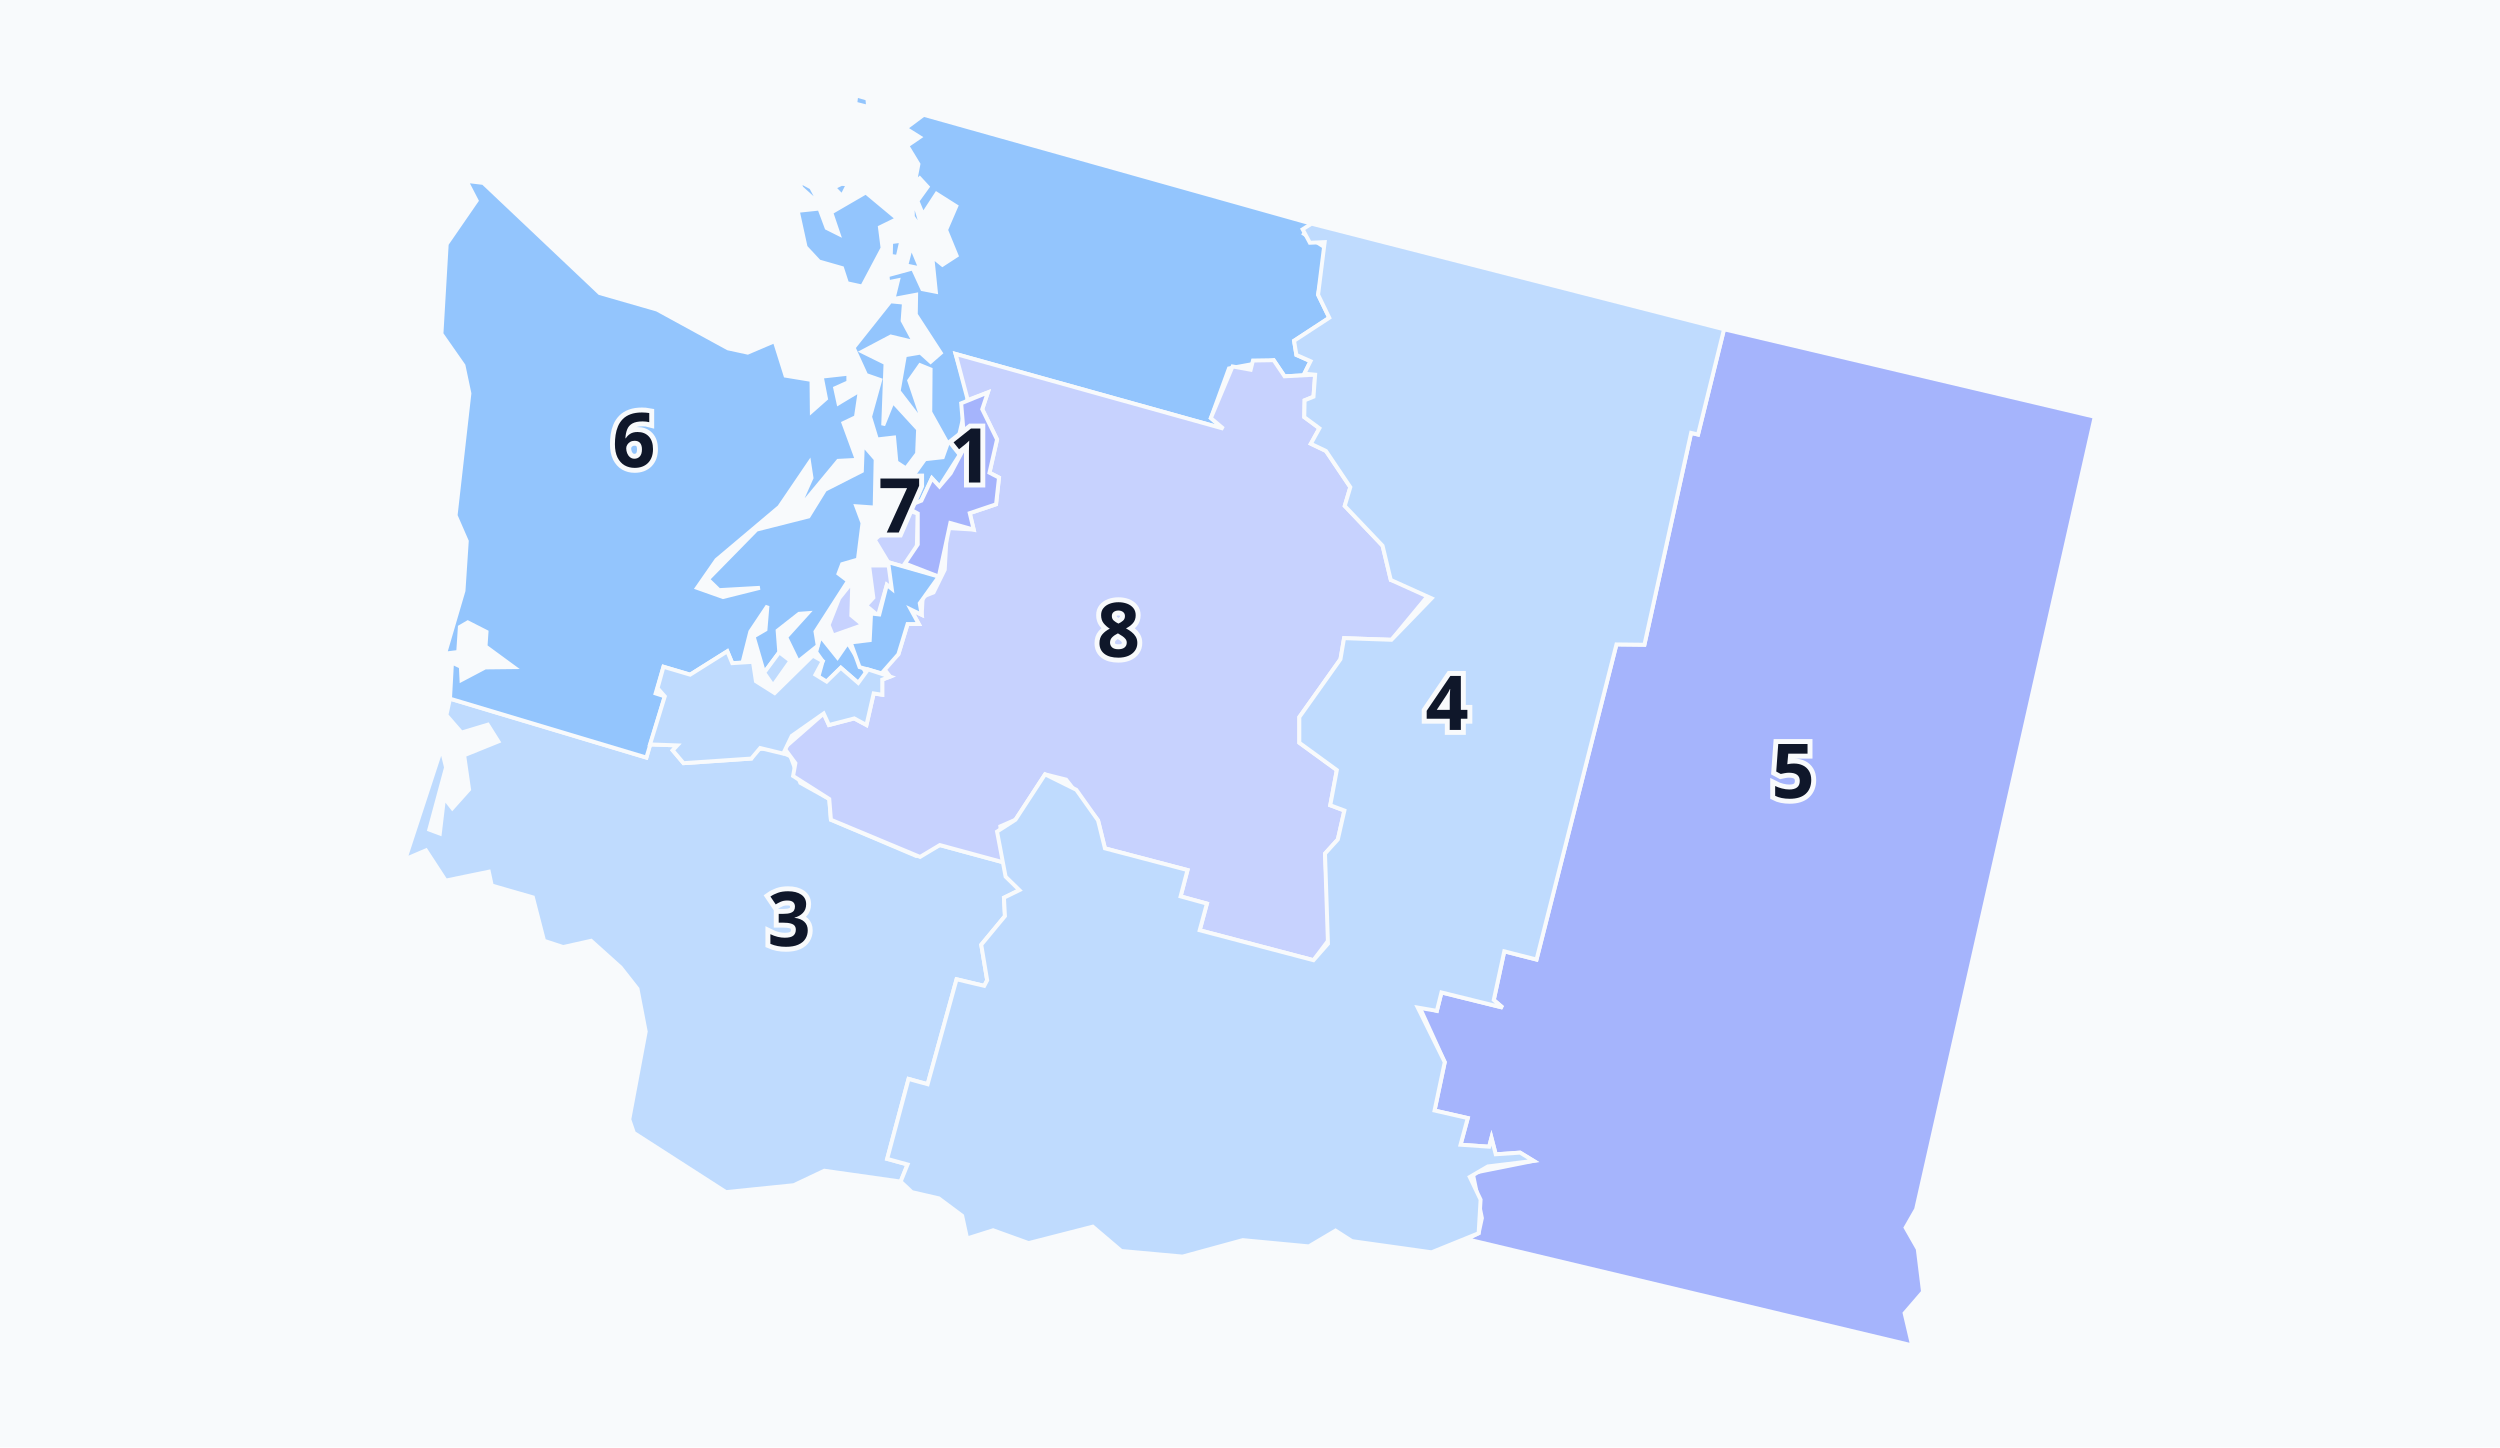
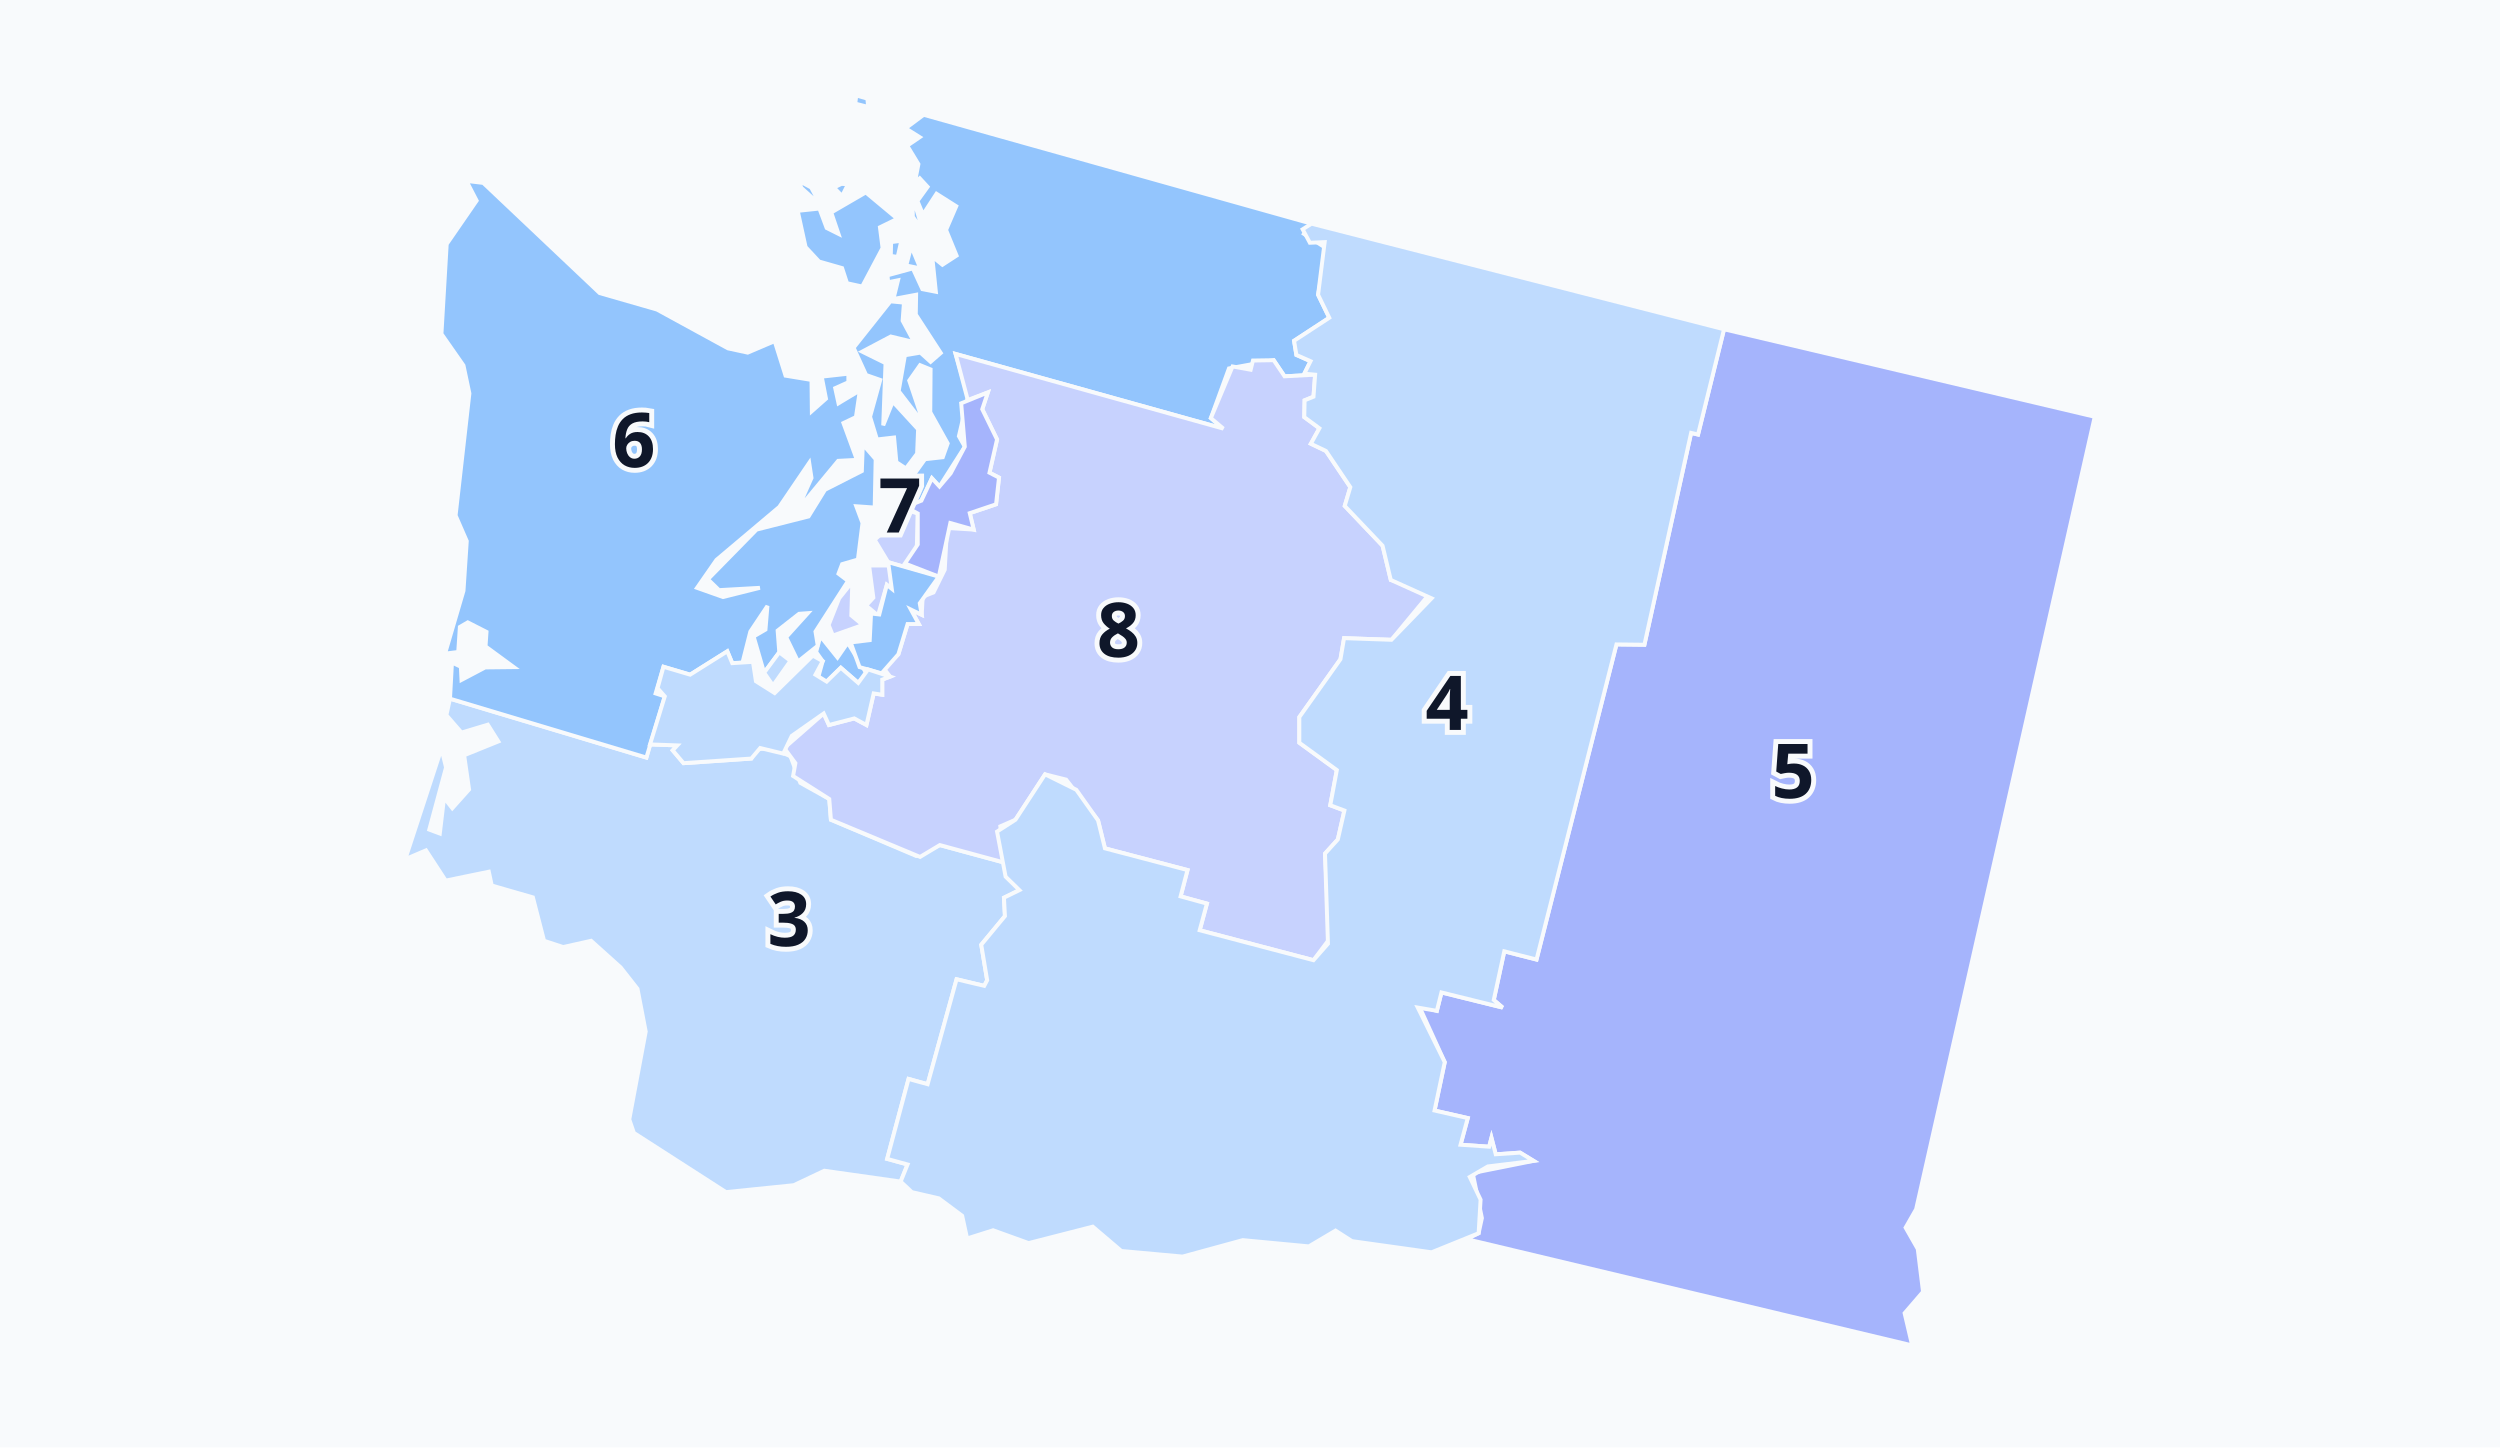
<svg xmlns="http://www.w3.org/2000/svg" viewBox="0 0 760 440">
  <rect width="760" height="440" fill="#f8fafc" />
  <path d="M281.6,133.6 282.1,132.8 282.9,134.5 281.6,133.6ZM275.5,80.7 277.0,74.9 279.8,81.6 275.5,80.7ZM275.5,72.3 276.2,70.5 276.7,72.7 275.5,72.3ZM277.5,65.9 277.4,59.6 280.6,70.3 277.5,65.9ZM270.9,73.6 274.0,73.2 272.9,78.1 270.8,77.8 270.9,73.6ZM259.5,105.7 270.7,91.6 274.8,92.0 274.4,97.5 277.9,104.0 270.8,102.3 262.1,106.9 269.2,110.4 268.5,129.3 271.4,122.1 279.1,130.5 278.8,137.9 275.4,142.4 272.5,140.5 271.8,133.0 266.6,133.6 264.5,126.7 267.6,115.5 263.3,114.0 259.5,105.7ZM275.3,39.0 280.8,34.9 398.7,68.0 396.4,71.1 403.2,75.5 400.7,89.6 404.1,96.6 393.4,103.6 394.1,107.9 398.4,109.8 396.3,114.1 390.5,114.4 387.2,109.5 373.6,112.0 368.1,127.1 371.9,130.3 290.5,107.6 294.3,120.6 291.5,132.6 293.3,135.8 285.6,147.9 283.3,145.4 280.1,152.2 275.4,155.0 271.1,153.7 281.2,139.6 286.6,139.0 288.1,134.8 282.8,125.3 282.9,112.3 279.7,111.0 276.4,115.7 280.8,128.8 273.2,118.9 275.1,108.0 279.8,107.2 282.9,110.0 286.0,107.3 278.4,95.6 278.5,89.6 271.6,90.9 273.0,85.2 270.0,85.8 269.8,83.7 277.5,81.6 280.4,87.9 284.5,88.7 283.4,78.0 286.5,80.5 290.8,77.7 287.6,69.9 290.7,62.7 284.7,58.9 280.6,65.2 278.9,61.1 282.0,56.8 279.6,54.2 278.1,55.6 279.2,49.9 275.8,44.3 279.6,41.7 275.3,39.0ZM264.2,54.6 267.1,54.6 266.6,55.7 264.2,54.6ZM253.5,57.0 255.8,55.9 257.8,56.0 256.0,59.6 253.5,57.0ZM260.3,29.0 263.7,30.0 263.9,32.5 260.0,31.5 260.3,29.0ZM242.5,64.1 249.1,63.4 251.3,69.3 254.9,71.1 252.7,64.6 263.2,58.5 272.8,66.5 267.5,69.1 268.3,75.4 262.1,87.1 257.5,86.1 256.0,81.5 249.0,79.5 244.9,75.1 242.5,64.1ZM242.9,55.0 246.6,57.0 249.5,62.4 243.6,57.1 242.9,55.0Z" fill="#93c5fd" fill-rule="evenodd" stroke="#f8fafc" stroke-width="1.2" />
  <path d="M136.8,212.4 196.5,230.3 197.6,226.3 205.9,226.6 204.5,228.1 207.8,232.0 228.4,230.6 229.7,227.8 234.6,227.4 240.3,229.9 243.3,238.0 252.1,242.9 252.6,249.2 278.5,260.2 285.7,256.9 305.2,262.2 309.9,270.6 305.2,272.9 305.5,278.5 298.3,287.2 300.1,298.0 299.2,299.7 290.8,297.7 282.0,329.6 276.2,328.0 269.7,352.3 275.9,354.0 273.8,359.2 250.6,355.9 241.3,360.3 220.7,362.4 192.7,344.4 191.3,340.3 196.3,313.6 193.8,300.6 188.7,294.1 179.7,286.0 171.2,287.9 165.4,286.0 162.0,272.8 149.5,269.2 148.6,265.0 135.5,267.7 129.5,258.5 123.2,261.2 134.2,227.6 135.6,233.3 130.5,252.2 133.7,253.4 135.0,242.5 137.5,245.7 142.6,240.0 141.1,229.6 151.5,225.4 148.3,220.3 140.3,222.7 135.7,217.4 136.8,212.4Z" fill="#bfdbfe" fill-rule="evenodd" stroke="#f8fafc" stroke-width="1.2" />
  <path d="M238.4,227.4 250.4,216.9 252.0,220.4 259.7,218.4 263.4,220.4 265.6,210.8 268.2,211.2 268.2,206.6 270.6,205.7 268.5,203.0 273.1,198.9 275.9,189.7 279.3,189.7 276.9,185.3 280.2,186.9 280.5,181.4 283.8,180.1 287.2,173.2 287.9,160.5 296.0,161.0 294.8,156.0 302.8,153.3 303.7,145.2 300.8,143.7 303.1,133.6 298.6,124.4 300.3,119.3 294.2,121.6 290.5,107.6 371.9,130.3 368.1,127.1 374.7,111.4 380.2,112.4 380.9,109.6 387.2,109.5 390.5,114.4 399.8,113.9 399.3,120.6 396.6,121.7 396.5,126.8 401.1,130.2 398.5,134.9 403.1,137.1 410.5,148.1 408.8,153.8 420.3,165.9 422.8,176.3 435.0,180.0 423.0,194.5 408.6,194.0 407.5,200.4 395.0,218.0 395.0,225.8 406.4,234.1 404.4,244.8 408.7,246.4 406.7,255.2 402.8,259.5 404.1,285.5 399.3,291.9 364.7,282.8 366.9,274.7 358.9,272.5 361.0,264.5 335.9,257.9 333.8,249.4 324.1,237.0 317.7,235.4 308.7,249.2 304.1,251.2 305.2,262.2 285.7,256.9 279.7,260.5 252.6,249.2 252.1,242.9 241.1,235.9 241.8,232.0 238.4,227.4Z" fill="#c7d2fe" fill-rule="evenodd" stroke="#f8fafc" stroke-width="1.2" />
  <path d="M431.4,305.8 436.8,307.3 438.2,301.7 456.8,306.3 454.1,304.0 457.3,289.2 467.1,291.7 491.4,195.9 499.9,196.0 514.1,131.6 516.2,132.1 524.1,100.1 636.8,126.7 582.5,367.6 579.3,373.2 583.0,379.7 584.6,392.7 579.0,399.2 581.3,409.0 445.9,376.7 449.5,374.9 450.5,370.3 447.7,356.6 466.2,352.9 462.1,350.4 454.7,350.9 453.4,345.9 452.7,348.6 444.0,348.0 446.2,339.9 436.1,337.6 439.2,322.9 431.4,305.8Z" fill="#a5b4fc" fill-rule="evenodd" stroke="#f8fafc" stroke-width="1.2" />
  <path d="M135.8,74.2 144.9,61.0 141.8,55.0 146.9,55.6 182.3,89.1 199.7,94.1 221.3,105.9 227.3,107.2 235.5,103.7 238.8,114.2 246.7,115.5 246.8,125.0 251.1,121.2 249.8,114.5 257.9,113.6 257.9,116.2 253.9,118.0 254.9,122.6 261.4,118.7 260.2,126.8 256.4,128.6 260.5,139.8 254.8,140.1 242.3,155.2 246.7,145.3 246.0,140.7 236.9,154.1 217.8,170.2 211.9,178.7 219.8,181.5 231.0,178.7 218.6,179.4 215.2,176.1 230.0,161.0 245.8,157.0 250.8,148.9 262.0,143.2 262.3,135.1 266.2,139.6 265.9,154.3 260.3,153.9 262.2,159.0 260.8,170.1 256.0,171.5 254.9,174.4 257.8,176.6 247.9,192.0 248.6,196.3 242.6,201.1 239.0,193.7 245.6,186.4 242.9,186.6 236.4,191.7 236.9,198.3 232.3,204.5 229.1,193.5 232.7,191.4 233.3,184.2 228.1,192.0 225.7,201.5 222.6,201.6 221.1,198.0 209.8,205.1 201.7,202.7 199.3,210.8 202.1,211.7 196.5,230.3 136.8,212.4 137.4,201.4 140.1,202.7 140.3,206.7 147.5,202.9 156.2,202.8 147.6,196.5 147.9,192.1 142.2,189.2 139.8,190.6 139.3,198.2 135.3,198.7 140.9,179.6 141.9,164.5 138.5,156.7 142.7,119.6 140.9,111.1 134.2,101.5 135.8,74.2ZM257.9,174.8 259.9,173.6 258.5,175.3 257.9,174.8ZM248.1,198.2 249.4,193.4 254.6,199.9 257.7,195.4 263.5,204.9 260.9,207.6 255.6,203.0 251.3,207.2 248.6,206.4 250.1,201.0 248.1,198.2ZM246.9,200.9 247.0,200.4 246.9,199.6 247.0,200.4 246.9,200.9Z" fill="#93c5fd" fill-rule="evenodd" stroke="#f8fafc" stroke-width="1.2" />
  <path d="M276.2,328.0 282.0,329.6 290.8,297.7 299.2,299.7 300.1,298.0 298.3,287.2 305.5,278.5 305.2,272.9 309.9,270.6 305.7,266.5 303.1,252.8 308.7,249.2 317.7,235.4 327.2,240.1 333.8,249.4 335.9,257.9 361.0,264.5 358.9,272.5 366.9,274.7 364.7,282.8 399.3,291.9 403.7,286.9 402.8,259.5 406.7,255.2 408.7,246.4 404.4,244.8 406.4,234.1 395.0,225.8 395.0,218.0 407.5,200.4 408.6,194.0 423.0,194.5 435.2,181.9 422.8,176.3 420.3,165.9 408.8,153.8 410.5,148.1 403.1,137.1 398.5,134.9 401.1,130.2 396.5,126.8 396.6,121.7 399.3,120.6 399.8,113.9 396.5,113.6 398.4,109.8 394.1,107.9 393.4,103.6 404.1,96.6 400.7,89.6 402.7,73.6 398.2,73.8 396.0,69.7 398.7,68.0 524.1,100.1 516.2,132.1 514.1,131.6 499.9,196.0 491.4,195.9 467.1,291.7 457.3,289.2 454.1,304.0 456.8,306.3 438.2,301.7 436.8,307.3 431.0,306.3 439.2,322.9 436.1,337.6 446.2,339.9 444.0,348.0 452.7,348.6 453.4,345.9 454.7,350.9 462.1,350.4 466.2,352.9 452.3,354.6 446.8,357.8 450.1,364.7 449.5,374.9 435.2,380.7 411.0,377.3 406.0,374.1 397.9,378.9 377.8,377.0 359.5,382.0 340.9,380.3 332.2,372.9 312.7,377.9 301.9,374.0 294.0,376.5 292.5,369.6 285.4,364.3 277.2,362.4 273.8,359.2 275.9,354.0 269.7,352.3 276.2,328.0Z" fill="#bfdbfe" fill-rule="evenodd" stroke="#f8fafc" stroke-width="1.2" />
  <path d="M264.2,171.9 271.1,171.9 271.1,179.0 269.6,177.8 266.9,187.1 263.3,184.1 265.5,181.7 264.2,171.9ZM265.9,164.1 270.7,159.7 271.1,153.7 279.0,156.1 278.7,166.8 274.7,172.3 270.0,170.9 265.9,164.1ZM251.9,190.0 255.1,181.9 259.1,176.9 258.8,187.1 262.3,190.0 253.2,193.2 251.9,190.0Z" fill="#c7d2fe" fill-rule="evenodd" stroke="#f8fafc" stroke-width="1.2" />
  <path d="M275.3,154.1 280.1,152.2 283.3,145.4 285.6,147.9 289.0,143.9 293.3,135.8 292.2,122.6 300.3,119.3 298.6,124.4 303.1,133.6 300.8,143.7 303.7,145.2 302.8,153.3 294.8,156.0 296.0,161.0 288.9,159.0 285.4,175.3 275.1,171.3 279.0,165.5 279.0,156.1 275.3,154.1Z" fill="#a5b4fc" fill-rule="evenodd" stroke="#f8fafc" stroke-width="1.2" />
  <path d="M258.6,195.3 264.4,194.6 264.8,186.5 267.3,186.8 269.6,177.8 271.1,179.0 270.0,170.9 285.4,175.3 279.6,183.4 280.2,186.9 276.9,185.3 279.3,189.7 275.9,189.7 273.1,198.9 268.0,204.7 261.3,202.8 258.6,195.3Z" fill="#93c5fd" fill-rule="evenodd" stroke="#f8fafc" stroke-width="1.2" />
  <path d="M232.3,204.5 236.9,198.3 240.3,200.9 235.0,208.4 232.3,204.5ZM199.9,209.2 201.7,202.7 209.8,205.1 221.1,198.0 222.6,201.6 228.9,201.2 229.8,207.1 235.5,210.7 247.1,199.3 250.1,201.0 247.9,205.1 251.3,207.2 255.6,203.0 260.9,207.6 263.9,203.5 270.6,205.7 268.2,206.6 268.2,211.2 265.6,210.8 263.4,220.4 259.7,218.4 252.0,220.4 250.4,216.9 240.7,223.7 238.1,229.1 231.1,227.4 228.4,230.6 207.8,232.0 204.5,228.1 205.9,226.6 197.6,226.3 202.1,211.7 199.9,209.2Z" fill="#bfdbfe" fill-rule="evenodd" stroke="#f8fafc" stroke-width="1.2" />
-   <text x="239.9" y="287.6" text-anchor="middle" font-family="sans-serif" font-size="23" font-weight="700" fill="#0f172a" stroke="#f8fafc" stroke-width="3" paint-order="stroke">3</text>
-   <text x="340.0" y="199.7" text-anchor="middle" font-family="sans-serif" font-size="23" font-weight="700" fill="#0f172a" stroke="#f8fafc" stroke-width="3" paint-order="stroke">8</text>
-   <text x="545.1" y="242.6" text-anchor="middle" font-family="sans-serif" font-size="23" font-weight="700" fill="#0f172a" stroke="#f8fafc" stroke-width="3" paint-order="stroke">5</text>
-   <text x="192.7" y="142.0" text-anchor="middle" font-family="sans-serif" font-size="23" font-weight="700" fill="#0f172a" stroke="#f8fafc" stroke-width="3" paint-order="stroke">6</text>
-   <text x="439.9" y="221.9" text-anchor="middle" font-family="sans-serif" font-size="23" font-weight="700" fill="#0f172a" stroke="#f8fafc" stroke-width="3" paint-order="stroke">4</text>
-   <text x="273.6" y="161.9" text-anchor="middle" font-family="sans-serif" font-size="23" font-weight="700" fill="#0f172a" stroke="#f8fafc" stroke-width="3" paint-order="stroke">7</text>
-   <text x="295.1" y="146.7" text-anchor="middle" font-family="sans-serif" font-size="23" font-weight="700" fill="#0f172a" stroke="#f8fafc" stroke-width="3" paint-order="stroke">1</text>
+   <text x="239.9" y="287.6" text-anchor="middle" font-family="sans-serif" font-size="23" font-weight="700" fill="none" stroke="#f8fafc" stroke-width="3" aria-hidden="true">3</text>
+   <text x="239.9" y="287.6" text-anchor="middle" font-family="sans-serif" font-size="23" font-weight="700" fill="#0f172a">3</text>
+   <text x="340.0" y="199.7" text-anchor="middle" font-family="sans-serif" font-size="23" font-weight="700" fill="none" stroke="#f8fafc" stroke-width="3" aria-hidden="true">8</text>
+   <text x="340.0" y="199.7" text-anchor="middle" font-family="sans-serif" font-size="23" font-weight="700" fill="#0f172a">8</text>
+   <text x="545.1" y="242.6" text-anchor="middle" font-family="sans-serif" font-size="23" font-weight="700" fill="none" stroke="#f8fafc" stroke-width="3" aria-hidden="true">5</text>
+   <text x="545.1" y="242.6" text-anchor="middle" font-family="sans-serif" font-size="23" font-weight="700" fill="#0f172a">5</text>
+   <text x="192.7" y="142.0" text-anchor="middle" font-family="sans-serif" font-size="23" font-weight="700" fill="none" stroke="#f8fafc" stroke-width="3" aria-hidden="true">6</text>
+   <text x="192.7" y="142.0" text-anchor="middle" font-family="sans-serif" font-size="23" font-weight="700" fill="#0f172a">6</text>
+   <text x="439.9" y="221.9" text-anchor="middle" font-family="sans-serif" font-size="23" font-weight="700" fill="none" stroke="#f8fafc" stroke-width="3" aria-hidden="true">4</text>
+   <text x="439.9" y="221.9" text-anchor="middle" font-family="sans-serif" font-size="23" font-weight="700" fill="#0f172a">4</text>
+   <text x="273.6" y="161.9" text-anchor="middle" font-family="sans-serif" font-size="23" font-weight="700" fill="none" stroke="#f8fafc" stroke-width="3" aria-hidden="true">7</text>
+   <text x="273.6" y="161.9" text-anchor="middle" font-family="sans-serif" font-size="23" font-weight="700" fill="#0f172a">7</text>
</svg>
